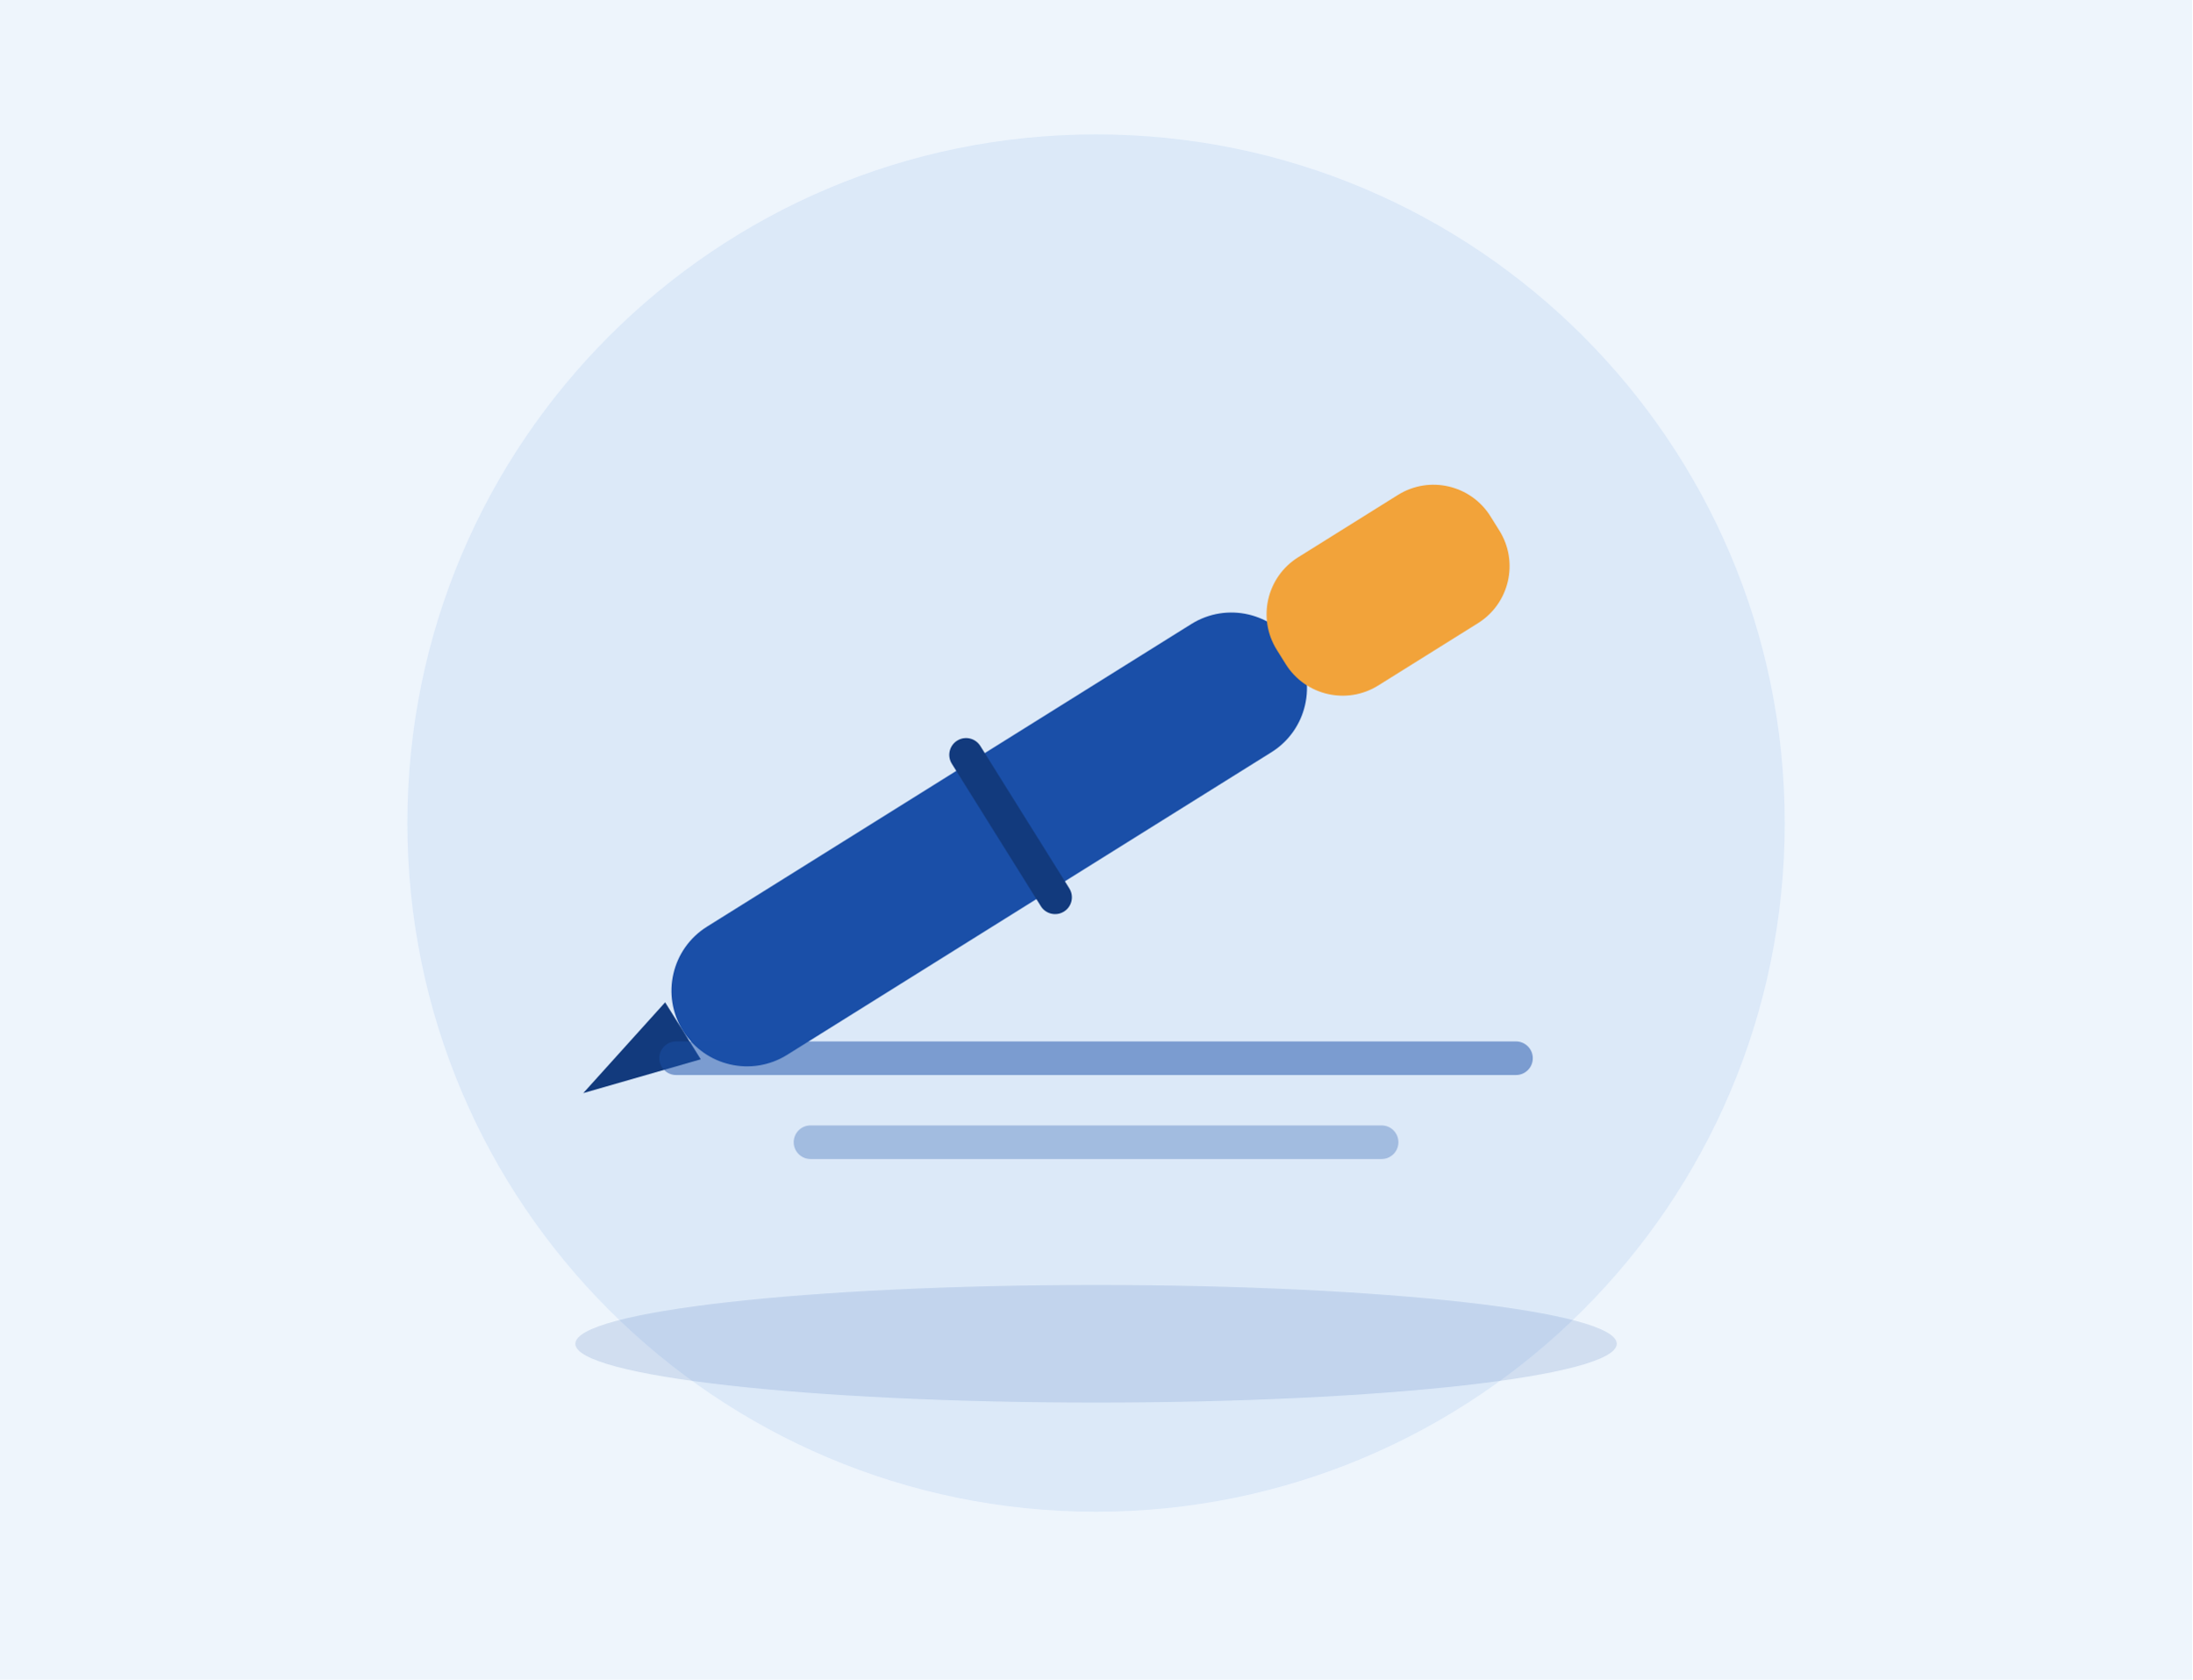
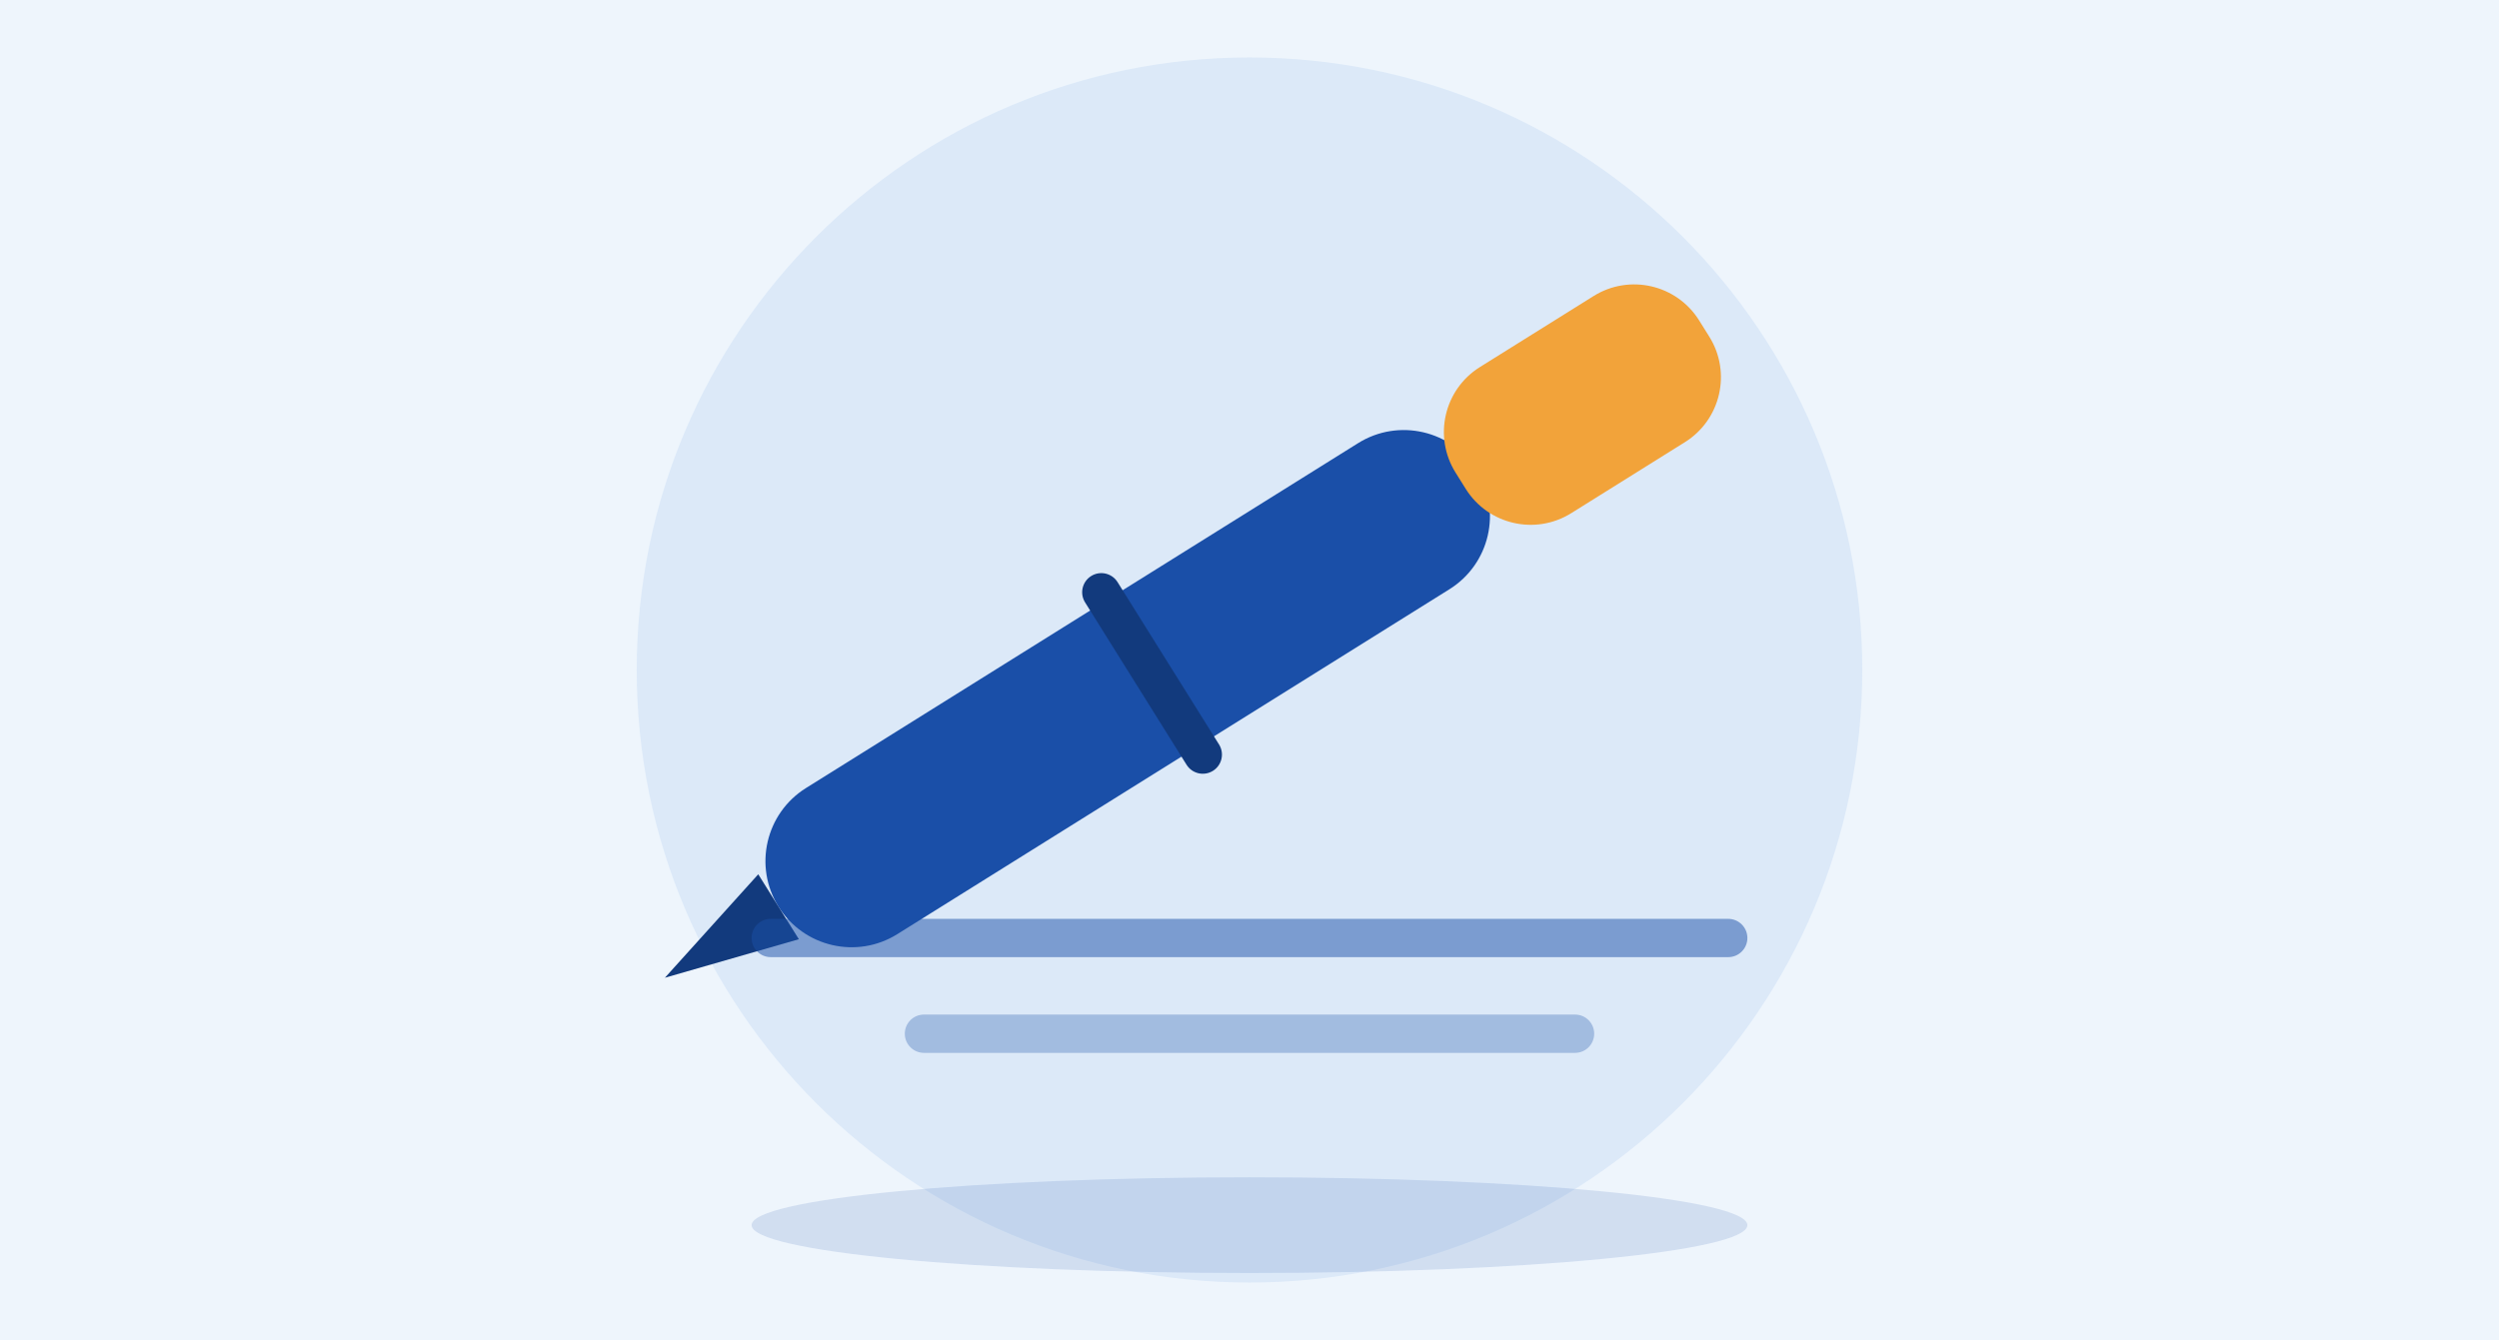
- <svg xmlns="http://www.w3.org/2000/svg" viewBox="0 0 261 200" width="261" height="200">
-   <rect width="261" height="200" fill="#eef5fc" />
-   <circle cx="130.5" cy="98" r="82" fill="#dce9f8" />
-   <ellipse cx="130.5" cy="160" rx="62" ry="7" fill="#1a4fa8" opacity=".14" />
+ <svg xmlns="http://www.w3.org/2000/svg" viewBox="0 28 261 140" width="261" height="140">
+   <rect y="28" width="261" height="140" fill="#eef5fc" />
+   <circle cx="130.5" cy="98" r="64" fill="#dce9f8" />
+   <ellipse cx="130.5" cy="156" rx="52" ry="5" fill="#1a4fa8" opacity=".14" />
  <g transform="translate(130.5 98)">
    <g transform="translate(0 -6) rotate(-32)">
      <rect x="-58" y="-9" width="86" height="18" rx="9" fill="#1a4fa8" />
      <rect x="26" y="-9" width="30" height="18" rx="8" fill="#f2a33a" />
      <rect x="-14" y="-12" width="4" height="24" rx="2" fill="#123a7d" />
      <path d="M-58,-4 L-72,0 L-58,4 Z" fill="#123a7d" />
    </g>
    <rect x="-52" y="26" width="104" height="4" rx="2" fill="#1a4fa8" opacity=".5" />
    <rect x="-36" y="36" width="72" height="4" rx="2" fill="#1a4fa8" opacity=".3" />
  </g>
</svg>
